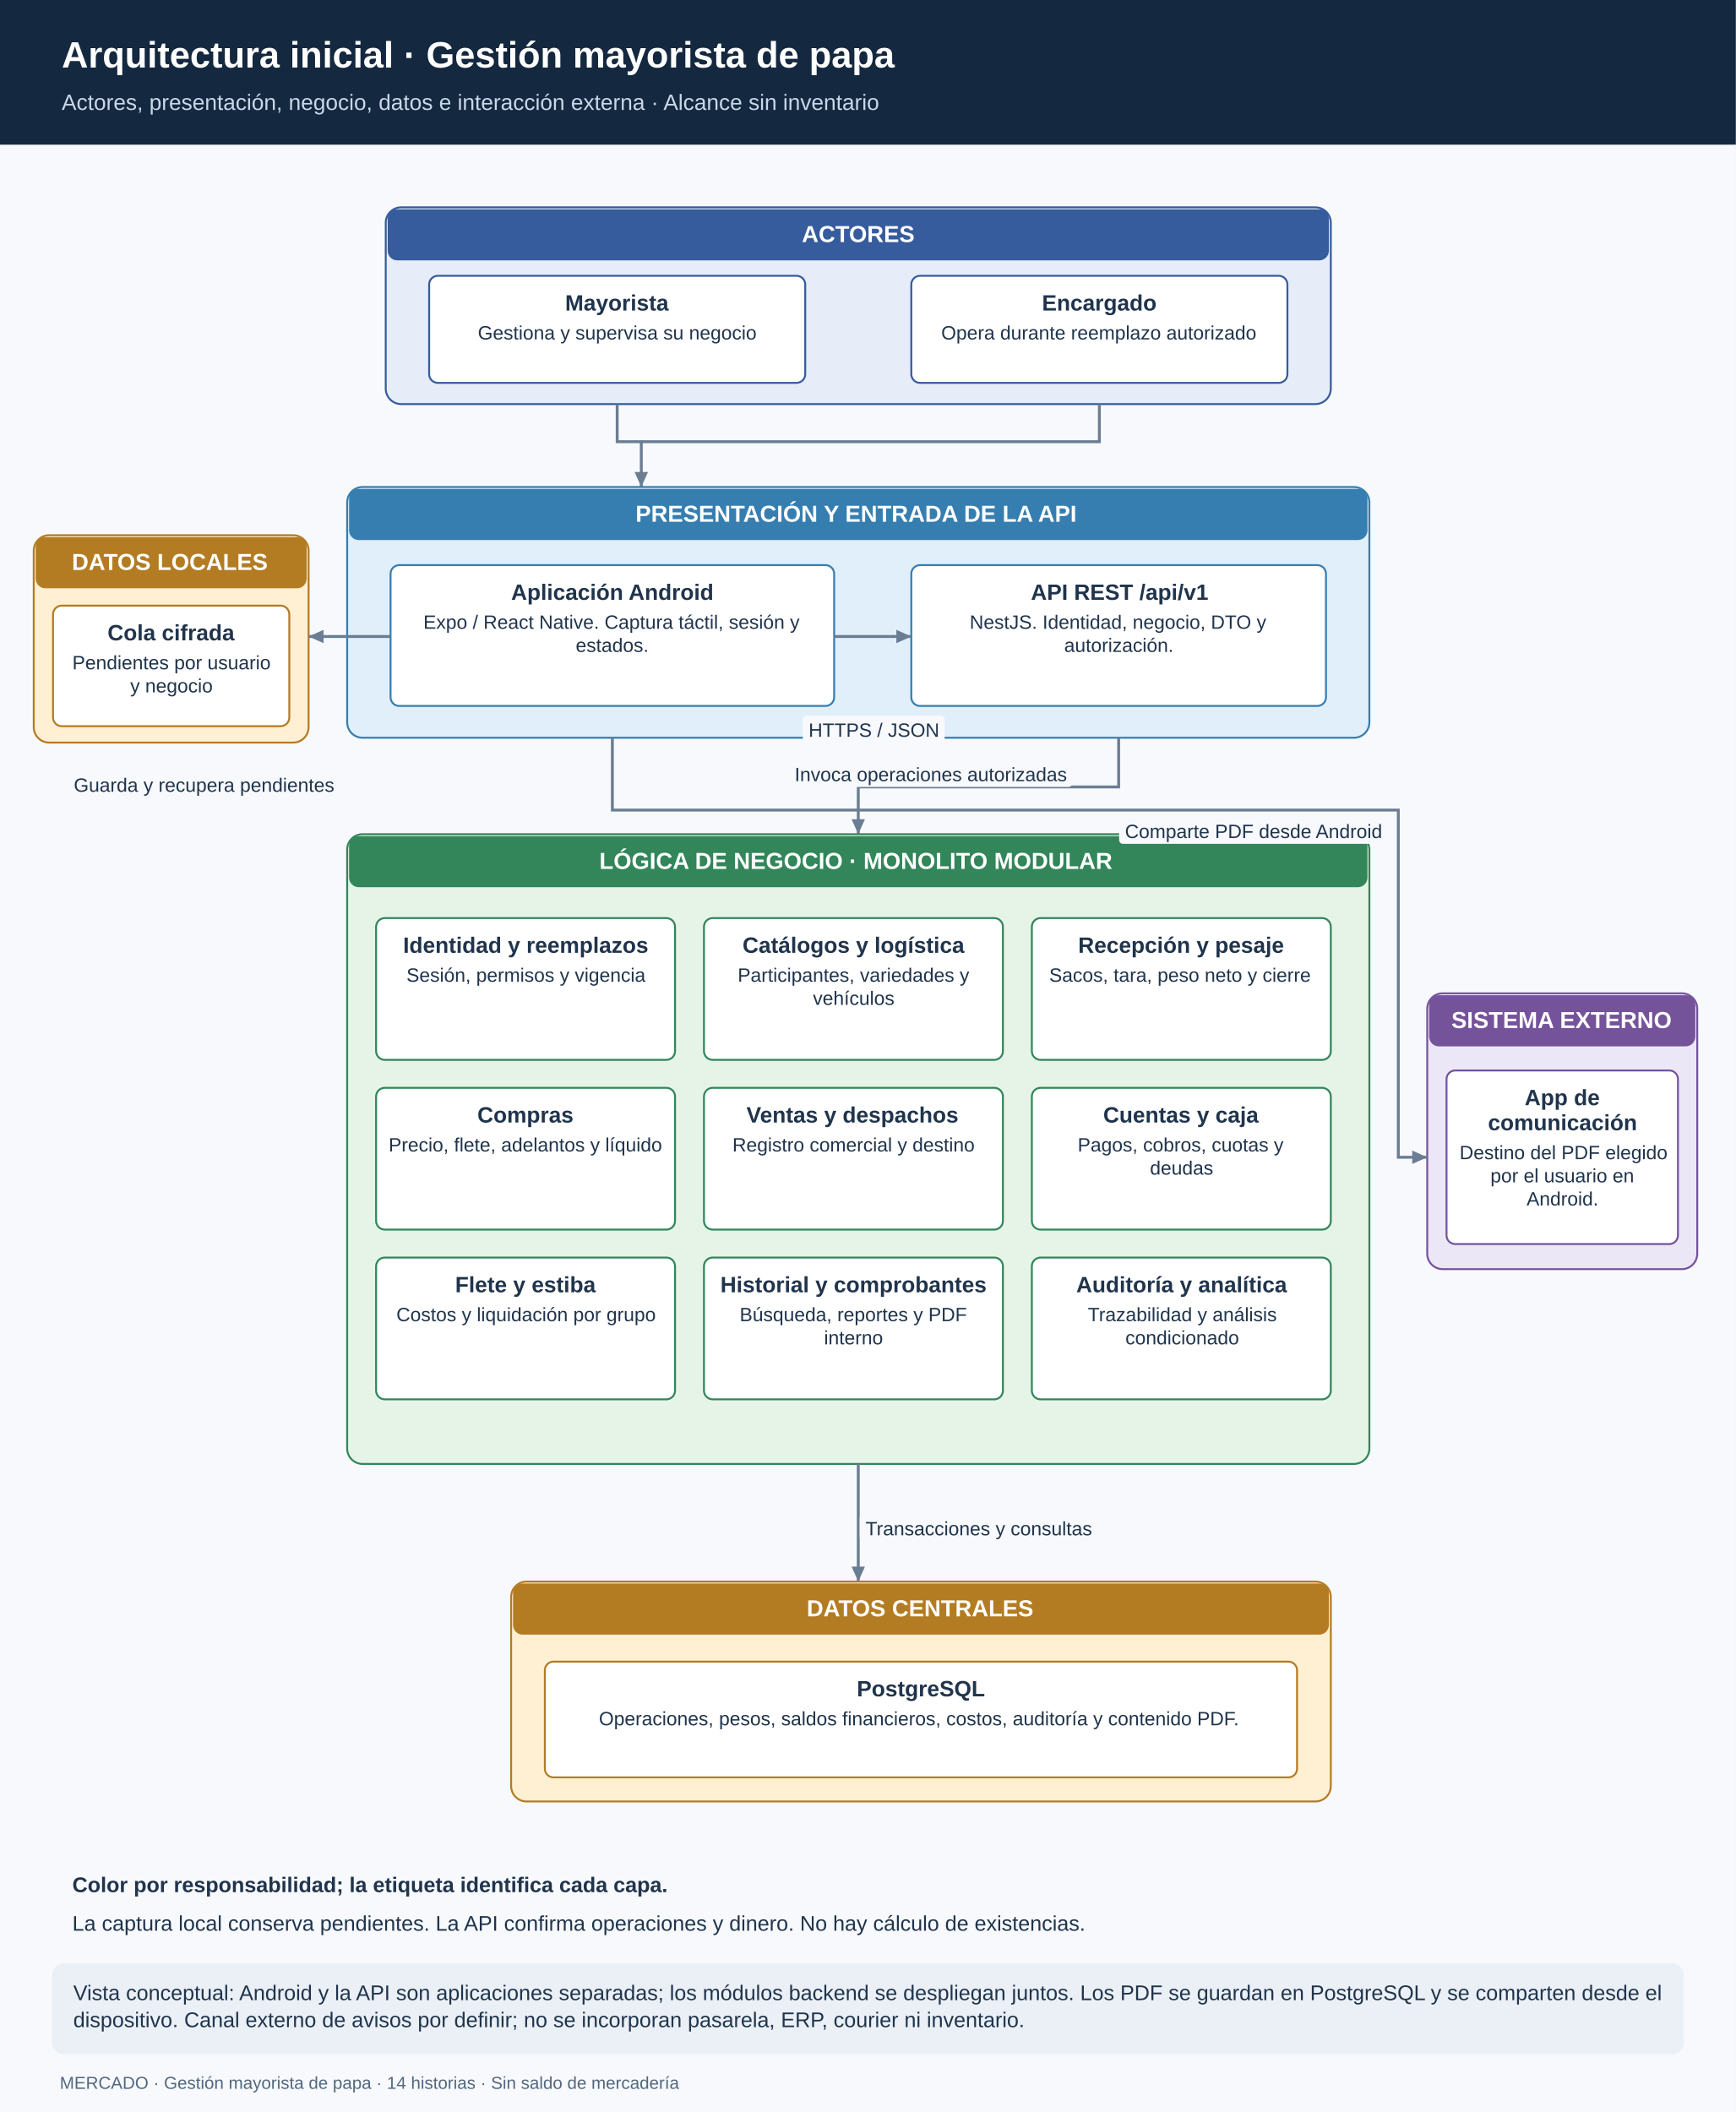
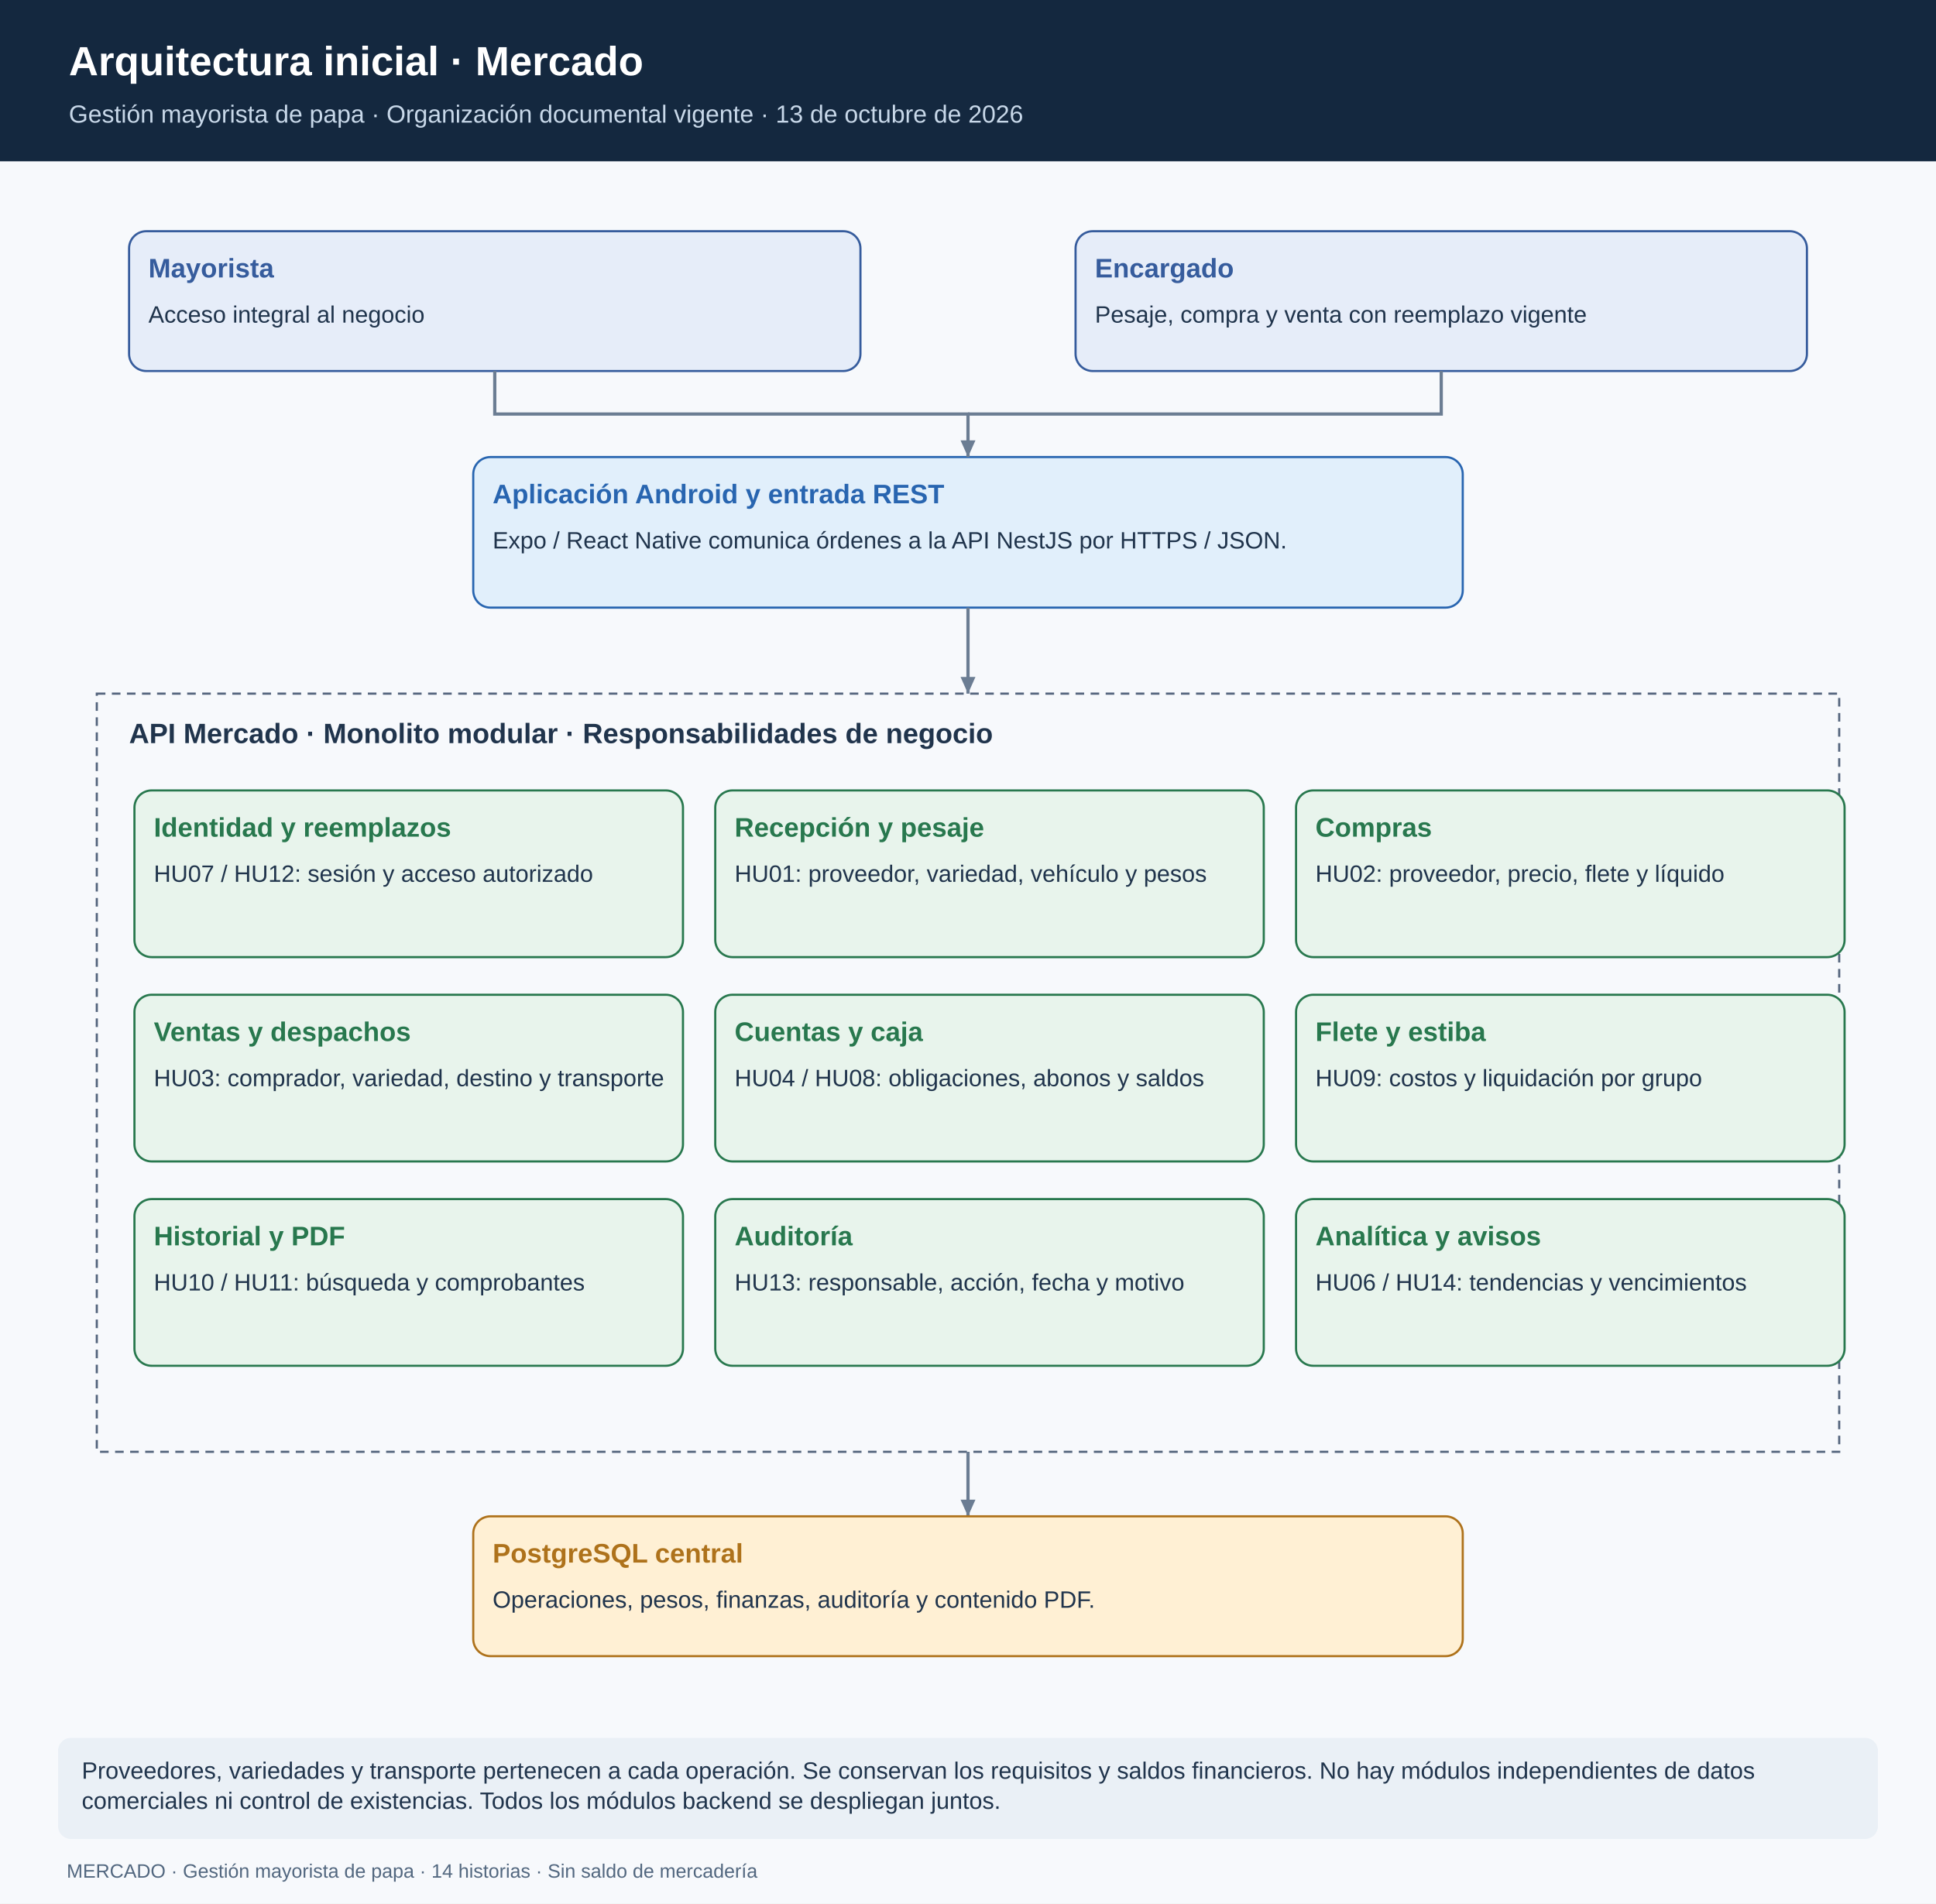
- <svg xmlns="http://www.w3.org/2000/svg" width="1800" height="2190" viewBox="0 0 1800 2190" role="img">
-   <rect width="1800" height="2190" fill="#f7f9fc" />
+ <svg xmlns="http://www.w3.org/2000/svg" width="1800" height="1770" viewBox="0 0 1800 1770" role="img">
+   <rect width="1800" height="1770" fill="#f7f9fc" />
  <rect x="0" y="0" width="1800" height="150" rx="0" fill="#14283f" stroke="none" stroke-width="2" />
-   <text x="64" y="70" font-family="Arial,sans-serif" font-size="38" font-weight="700" fill="white">Arquitectura inicial · Gestión mayorista de papa</text>
-   <text x="64" y="114" font-family="Arial,sans-serif" font-size="23" font-weight="400" fill="#c8d8e9">Actores, presentación, negocio, datos e interacción externa · Alcance sin inventario</text>
-   <rect x="400" y="215" width="980" height="204" rx="16" fill="#e6edf9" stroke="#365c9d" stroke-width="2" />
-   <rect x="402" y="217" width="976" height="53" rx="10" fill="#365c9d" stroke="none" stroke-width="2" />
-   <text x="831.5" y="251" font-family="Arial,sans-serif" font-size="24" font-weight="700" fill="white">ACTORES</text>
-   <rect x="445" y="286" width="390" height="111" rx="9" fill="white" stroke="#365c9d" stroke-width="2" />
-   <text x="586.0" y="322" font-family="Arial,sans-serif" font-size="23" font-weight="700" fill="#20344c">Mayorista</text>
-   <text x="495.5" y="352" font-family="Arial,sans-serif" font-size="20" font-weight="400" fill="#20344c">Gestiona y supervisa su negocio</text>
-   <rect x="945" y="286" width="390" height="111" rx="9" fill="white" stroke="#365c9d" stroke-width="2" />
-   <text x="1080.5" y="322" font-family="Arial,sans-serif" font-size="23" font-weight="700" fill="#20344c">Encargado</text>
-   <text x="976.0" y="352" font-family="Arial,sans-serif" font-size="20" font-weight="400" fill="#20344c">Opera durante reemplazo autorizado</text>
-   <polyline points="640,419 640,458 665,458 665,505" fill="none" stroke="#6b7d93" stroke-width="3" />
-   <polygon points="665,505 658.068,489.477 671.932,489.477" fill="#6b7d93" />
-   <polyline points="1140,419 1140,458 665,458" fill="none" stroke="#6b7d93" stroke-width="3" />
-   <rect x="360" y="505" width="1060" height="260" rx="16" fill="#e1effb" stroke="#367eb0" stroke-width="2" />
-   <rect x="362" y="507" width="1056" height="53" rx="10" fill="#367eb0" stroke="none" stroke-width="2" />
-   <text x="659.039" y="541" font-family="Arial,sans-serif" font-size="24" font-weight="700" fill="white">PRESENTACIÓN Y ENTRADA DE LA API</text>
-   <rect x="405" y="586" width="460" height="146" rx="9" fill="white" stroke="#367eb0" stroke-width="2" />
-   <text x="530.008" y="622" font-family="Arial,sans-serif" font-size="23" font-weight="700" fill="#20344c">Aplicación Android</text>
-   <text x="439.0" y="652" font-family="Arial,sans-serif" font-size="20" font-weight="400" fill="#20344c">Expo / React Native. Captura táctil, sesión y</text>
-   <text x="597.0" y="676" font-family="Arial,sans-serif" font-size="20" font-weight="400" fill="#20344c">estados.</text>
-   <rect x="945" y="586" width="430" height="146" rx="9" fill="white" stroke="#367eb0" stroke-width="2" />
-   <text x="1069.0" y="622" font-family="Arial,sans-serif" font-size="23" font-weight="700" fill="#20344c">API REST /api/v1</text>
-   <text x="1005.5" y="652" font-family="Arial,sans-serif" font-size="20" font-weight="400" fill="#20344c">NestJS. Identidad, negocio, DTO y</text>
-   <text x="1103.5" y="676" font-family="Arial,sans-serif" font-size="20" font-weight="400" fill="#20344c">autorización.</text>
-   <polyline points="865,660 945,660" fill="none" stroke="#6b7d93" stroke-width="3" />
-   <polygon points="945,660 929.477,666.932 929.477,653.068" fill="#6b7d93" />
-   <rect x="832.5" y="742" width="147.0" height="28" rx="4" fill="#f7f9fc" stroke="none" stroke-width="2" />
-   <text x="838.5" y="764" font-family="Arial,sans-serif" font-size="20" font-weight="400" fill="#20344c">HTTPS / JSON</text>
-   <rect x="35" y="555" width="285" height="215" rx="16" fill="#fff0d4" stroke="#b37c23" stroke-width="2" />
-   <rect x="37" y="557" width="281" height="53" rx="10" fill="#b37c23" stroke="none" stroke-width="2" />
-   <text x="74.516" y="591" font-family="Arial,sans-serif" font-size="24" font-weight="700" fill="white">DATOS LOCALES</text>
-   <rect x="55" y="628" width="245" height="125" rx="9" fill="white" stroke="#b37c23" stroke-width="2" />
-   <text x="111.5" y="664" font-family="Arial,sans-serif" font-size="23" font-weight="700" fill="#20344c">Cola cifrada</text>
-   <text x="75.0" y="694" font-family="Arial,sans-serif" font-size="20" font-weight="400" fill="#20344c">Pendientes por usuario</text>
-   <text x="135.0" y="718" font-family="Arial,sans-serif" font-size="20" font-weight="400" fill="#20344c">y negocio</text>
-   <polyline points="405,660 320,660" fill="none" stroke="#6b7d93" stroke-width="3" />
-   <polygon points="320,660 335.523,653.068 335.523,666.932" fill="#6b7d93" />
-   <rect x="70.5" y="799" width="283.0" height="28" rx="4" fill="#f7f9fc" stroke="none" stroke-width="2" />
-   <text x="76.5" y="821" font-family="Arial,sans-serif" font-size="20" font-weight="400" fill="#20344c">Guarda y recupera pendientes</text>
-   <polyline points="1160,765 1160,816 890,816 890,865" fill="none" stroke="#6b7d93" stroke-width="3" />
-   <polygon points="890,865 883.068,849.477 896.932,849.477" fill="#6b7d93" />
-   <rect x="818.0" y="788" width="294.0" height="28" rx="4" fill="#f7f9fc" stroke="none" stroke-width="2" />
-   <text x="824.0" y="810" font-family="Arial,sans-serif" font-size="20" font-weight="400" fill="#20344c">Invoca operaciones autorizadas</text>
-   <rect x="360" y="865" width="1060" height="653" rx="16" fill="#e6f4e8" stroke="#32865a" stroke-width="2" />
-   <rect x="362" y="867" width="1056" height="53" rx="10" fill="#32865a" stroke="none" stroke-width="2" />
-   <text x="621.508" y="901" font-family="Arial,sans-serif" font-size="24" font-weight="700" fill="white">LÓGICA DE NEGOCIO · MONOLITO MODULAR</text>
-   <rect x="390" y="952" width="310" height="147" rx="9" fill="white" stroke="#32865a" stroke-width="2" />
-   <text x="418.0" y="988" font-family="Arial,sans-serif" font-size="23" font-weight="700" fill="#20344c">Identidad y reemplazos</text>
-   <text x="421.5" y="1018" font-family="Arial,sans-serif" font-size="20" font-weight="400" fill="#20344c">Sesión, permisos y vigencia</text>
-   <rect x="730" y="952" width="310" height="147" rx="9" fill="white" stroke="#32865a" stroke-width="2" />
-   <text x="770.0" y="988" font-family="Arial,sans-serif" font-size="23" font-weight="700" fill="#20344c">Catálogos y logística</text>
-   <text x="765.0" y="1018" font-family="Arial,sans-serif" font-size="20" font-weight="400" fill="#20344c">Participantes, variedades y</text>
-   <text x="843.0" y="1042" font-family="Arial,sans-serif" font-size="20" font-weight="400" fill="#20344c">vehículos</text>
-   <rect x="1070" y="952" width="310" height="147" rx="9" fill="white" stroke="#32865a" stroke-width="2" />
-   <text x="1118.0" y="988" font-family="Arial,sans-serif" font-size="23" font-weight="700" fill="#20344c">Recepción y pesaje</text>
-   <text x="1088.0" y="1018" font-family="Arial,sans-serif" font-size="20" font-weight="400" fill="#20344c">Sacos, tara, peso neto y cierre</text>
-   <rect x="390" y="1128" width="310" height="147" rx="9" fill="white" stroke="#32865a" stroke-width="2" />
-   <text x="495.0" y="1164" font-family="Arial,sans-serif" font-size="23" font-weight="700" fill="#20344c">Compras</text>
-   <text x="403.0" y="1194" font-family="Arial,sans-serif" font-size="20" font-weight="400" fill="#20344c">Precio, flete, adelantos y líquido</text>
-   <rect x="730" y="1128" width="310" height="147" rx="9" fill="white" stroke="#32865a" stroke-width="2" />
-   <text x="774.008" y="1164" font-family="Arial,sans-serif" font-size="23" font-weight="700" fill="#20344c">Ventas y despachos</text>
-   <text x="759.5" y="1194" font-family="Arial,sans-serif" font-size="20" font-weight="400" fill="#20344c">Registro comercial y destino</text>
-   <rect x="1070" y="1128" width="310" height="147" rx="9" fill="white" stroke="#32865a" stroke-width="2" />
-   <text x="1144.0" y="1164" font-family="Arial,sans-serif" font-size="23" font-weight="700" fill="#20344c">Cuentas y caja</text>
-   <text x="1117.5" y="1194" font-family="Arial,sans-serif" font-size="20" font-weight="400" fill="#20344c">Pagos, cobros, cuotas y</text>
-   <text x="1192.5" y="1218" font-family="Arial,sans-serif" font-size="20" font-weight="400" fill="#20344c">deudas</text>
-   <rect x="390" y="1304" width="310" height="147" rx="9" fill="white" stroke="#32865a" stroke-width="2" />
-   <text x="472.0" y="1340" font-family="Arial,sans-serif" font-size="23" font-weight="700" fill="#20344c">Flete y estiba</text>
-   <text x="411.0" y="1370" font-family="Arial,sans-serif" font-size="20" font-weight="400" fill="#20344c">Costos y liquidación por grupo</text>
-   <rect x="730" y="1304" width="310" height="147" rx="9" fill="white" stroke="#32865a" stroke-width="2" />
-   <text x="747.0" y="1340" font-family="Arial,sans-serif" font-size="23" font-weight="700" fill="#20344c">Historial y comprobantes</text>
-   <text x="767.0" y="1370" font-family="Arial,sans-serif" font-size="20" font-weight="400" fill="#20344c">Búsqueda, reportes y PDF</text>
-   <text x="854.5" y="1394" font-family="Arial,sans-serif" font-size="20" font-weight="400" fill="#20344c">interno</text>
-   <rect x="1070" y="1304" width="310" height="147" rx="9" fill="white" stroke="#32865a" stroke-width="2" />
-   <text x="1116.0" y="1340" font-family="Arial,sans-serif" font-size="23" font-weight="700" fill="#20344c">Auditoría y analítica</text>
-   <text x="1128.008" y="1370" font-family="Arial,sans-serif" font-size="20" font-weight="400" fill="#20344c">Trazabilidad y análisis</text>
-   <text x="1167.0" y="1394" font-family="Arial,sans-serif" font-size="20" font-weight="400" fill="#20344c">condicionado</text>
-   <polyline points="890,1518 890,1640" fill="none" stroke="#6b7d93" stroke-width="3" />
-   <polygon points="890,1640 883.068,1624.477 896.932,1624.477" fill="#6b7d93" />
-   <rect x="891.508" y="1570" width="246.984" height="28" rx="4" fill="#f7f9fc" stroke="none" stroke-width="2" />
-   <text x="897.508" y="1592" font-family="Arial,sans-serif" font-size="20" font-weight="400" fill="#20344c">Transacciones y consultas</text>
-   <rect x="530" y="1640" width="850" height="228" rx="16" fill="#fff0d4" stroke="#b37c23" stroke-width="2" />
-   <rect x="532" y="1642" width="846" height="53" rx="10" fill="#b37c23" stroke="none" stroke-width="2" />
-   <text x="836.516" y="1676" font-family="Arial,sans-serif" font-size="24" font-weight="700" fill="white">DATOS CENTRALES</text>
-   <rect x="565" y="1723" width="780" height="120" rx="9" fill="white" stroke="#b37c23" stroke-width="2" />
-   <text x="888.5" y="1759" font-family="Arial,sans-serif" font-size="23" font-weight="700" fill="#20344c">PostgreSQL</text>
-   <text x="621.016" y="1789" font-family="Arial,sans-serif" font-size="20" font-weight="400" fill="#20344c">Operaciones, pesos, saldos financieros, costos, auditoría y contenido PDF.</text>
-   <rect x="1480" y="1030" width="280" height="286" rx="16" fill="#ece7f6" stroke="#75539b" stroke-width="2" />
-   <rect x="1482" y="1032" width="276" height="53" rx="10" fill="#75539b" stroke="none" stroke-width="2" />
-   <text x="1505.008" y="1066" font-family="Arial,sans-serif" font-size="24" font-weight="700" fill="white">SISTEMA EXTERNO</text>
-   <rect x="1500" y="1110" width="240" height="180" rx="9" fill="white" stroke="#75539b" stroke-width="2" />
-   <text x="1581.0" y="1146" font-family="Arial,sans-serif" font-size="23" font-weight="700" fill="#20344c">App de</text>
-   <text x="1543.0" y="1172" font-family="Arial,sans-serif" font-size="23" font-weight="700" fill="#20344c">comunicación</text>
-   <text x="1513.5" y="1202" font-family="Arial,sans-serif" font-size="20" font-weight="400" fill="#20344c">Destino del PDF elegido</text>
-   <text x="1545.5" y="1226" font-family="Arial,sans-serif" font-size="20" font-weight="400" fill="#20344c">por el usuario en</text>
-   <text x="1583.0" y="1250" font-family="Arial,sans-serif" font-size="20" font-weight="400" fill="#20344c">Android.</text>
-   <polyline points="635,765 635,840 1450,840 1450,1200 1480,1200" fill="none" stroke="#6b7d93" stroke-width="3" />
-   <polygon points="1480,1200 1464.477,1206.932 1464.477,1193.068" fill="#6b7d93" />
-   <rect x="1160.508" y="847" width="278.984" height="28" rx="4" fill="#f7f9fc" stroke="none" stroke-width="2" />
-   <text x="1166.508" y="869" font-family="Arial,sans-serif" font-size="20" font-weight="400" fill="#20344c">Comparte PDF desde Android</text>
-   <text x="75" y="1962" font-family="Arial,sans-serif" font-size="22" font-weight="700" fill="#20344c">Color por responsabilidad; la etiqueta identifica cada capa.</text>
-   <text x="75" y="2002" font-family="Arial,sans-serif" font-size="22" font-weight="400" fill="#20344c">La captura local conserva pendientes. La API confirma operaciones y dinero. No hay cálculo de existencias.</text>
-   <rect x="54" y="2036" width="1692" height="94" rx="12" fill="#eaf0f6" stroke="none" stroke-width="2" />
-   <text x="76" y="2074" font-family="Arial,sans-serif" font-size="22" font-weight="400" fill="#20344c">Vista conceptual: Android y la API son aplicaciones separadas; los módulos backend se despliegan juntos. Los PDF se guardan en PostgreSQL y se comparten desde el</text>
-   <text x="76" y="2102" font-family="Arial,sans-serif" font-size="22" font-weight="400" fill="#20344c">dispositivo. Canal externo de avisos por definir; no se incorporan pasarela, ERP, courier ni inventario.</text>
-   <text x="62" y="2166" font-family="Arial,sans-serif" font-size="18" font-weight="400" fill="#52677f">MERCADO  ·  Gestión mayorista de papa  ·  14 historias  ·  Sin saldo de mercadería</text>
+   <text x="64" y="70" font-family="Arial,sans-serif" font-size="38" font-weight="700" fill="white">Arquitectura inicial · Mercado</text>
+   <text x="64" y="114" font-family="Arial,sans-serif" font-size="23" font-weight="400" fill="#c8d8e9">Gestión mayorista de papa · Organización documental vigente · 13 de octubre de 2026</text>
+   <rect x="120" y="215" width="680" height="130" rx="16" fill="#e6edf9" stroke="#365c9d" stroke-width="2" />
+   <text x="138" y="258" font-family="Arial,sans-serif" font-size="25" font-weight="700" fill="#365c9d">Mayorista</text>
+   <text x="138" y="300" font-family="Arial,sans-serif" font-size="22" font-weight="400" fill="#20344c">Acceso integral al negocio</text>
+   <rect x="1000" y="215" width="680" height="130" rx="16" fill="#e6edf9" stroke="#365c9d" stroke-width="2" />
+   <text x="1018" y="258" font-family="Arial,sans-serif" font-size="25" font-weight="700" fill="#365c9d">Encargado</text>
+   <text x="1018" y="300" font-family="Arial,sans-serif" font-size="22" font-weight="400" fill="#20344c">Pesaje, compra y venta con reemplazo vigente</text>
+   <rect x="440" y="425" width="920" height="140" rx="16" fill="#e1effb" stroke="#2865b0" stroke-width="2" />
+   <text x="458" y="468" font-family="Arial,sans-serif" font-size="25" font-weight="700" fill="#2865b0">Aplicación Android y entrada REST</text>
+   <text x="458" y="510" font-family="Arial,sans-serif" font-size="22" font-weight="400" fill="#20344c">Expo / React Native comunica órdenes a la API NestJS por HTTPS / JSON.</text>
+   <polyline points="460,345 460,385 900,385 900,425" fill="none" stroke="#6b7d93" stroke-width="3" />
+   <polygon points="900,425 893.068,409.477 906.932,409.477" fill="#6b7d93" />
+   <polyline points="1340,345 1340,385 900,385" fill="none" stroke="#6b7d93" stroke-width="3" />
+   <rect x="90" y="645" width="1620" height="705" rx="0" fill="none" stroke="#53647c" stroke-width="2" stroke-dasharray="8 6" />
+   <text x="120" y="691" font-family="Arial,sans-serif" font-size="26" font-weight="700" fill="#20344c">API Mercado · Monolito modular · Responsabilidades de negocio</text>
+   <polyline points="900,565 900,645" fill="none" stroke="#6b7d93" stroke-width="3" />
+   <polygon points="900,645 893.068,629.477 906.932,629.477" fill="#6b7d93" />
+   <rect x="125" y="735" width="510" height="155" rx="16" fill="#e8f4ec" stroke="#28784e" stroke-width="2" />
+   <text x="143" y="778" font-family="Arial,sans-serif" font-size="25" font-weight="700" fill="#28784e">Identidad y reemplazos</text>
+   <text x="143" y="820" font-family="Arial,sans-serif" font-size="22" font-weight="400" fill="#20344c">HU07 / HU12: sesión y acceso autorizado</text>
+   <rect x="665" y="735" width="510" height="155" rx="16" fill="#e8f4ec" stroke="#28784e" stroke-width="2" />
+   <text x="683" y="778" font-family="Arial,sans-serif" font-size="25" font-weight="700" fill="#28784e">Recepción y pesaje</text>
+   <text x="683" y="820" font-family="Arial,sans-serif" font-size="22" font-weight="400" fill="#20344c">HU01: proveedor, variedad, vehículo y pesos</text>
+   <rect x="1205" y="735" width="510" height="155" rx="16" fill="#e8f4ec" stroke="#28784e" stroke-width="2" />
+   <text x="1223" y="778" font-family="Arial,sans-serif" font-size="25" font-weight="700" fill="#28784e">Compras</text>
+   <text x="1223" y="820" font-family="Arial,sans-serif" font-size="22" font-weight="400" fill="#20344c">HU02: proveedor, precio, flete y líquido</text>
+   <rect x="125" y="925" width="510" height="155" rx="16" fill="#e8f4ec" stroke="#28784e" stroke-width="2" />
+   <text x="143" y="968" font-family="Arial,sans-serif" font-size="25" font-weight="700" fill="#28784e">Ventas y despachos</text>
+   <text x="143" y="1010" font-family="Arial,sans-serif" font-size="22" font-weight="400" fill="#20344c">HU03: comprador, variedad, destino y transporte</text>
+   <rect x="665" y="925" width="510" height="155" rx="16" fill="#e8f4ec" stroke="#28784e" stroke-width="2" />
+   <text x="683" y="968" font-family="Arial,sans-serif" font-size="25" font-weight="700" fill="#28784e">Cuentas y caja</text>
+   <text x="683" y="1010" font-family="Arial,sans-serif" font-size="22" font-weight="400" fill="#20344c">HU04 / HU08: obligaciones, abonos y saldos</text>
+   <rect x="1205" y="925" width="510" height="155" rx="16" fill="#e8f4ec" stroke="#28784e" stroke-width="2" />
+   <text x="1223" y="968" font-family="Arial,sans-serif" font-size="25" font-weight="700" fill="#28784e">Flete y estiba</text>
+   <text x="1223" y="1010" font-family="Arial,sans-serif" font-size="22" font-weight="400" fill="#20344c">HU09: costos y liquidación por grupo</text>
+   <rect x="125" y="1115" width="510" height="155" rx="16" fill="#e8f4ec" stroke="#28784e" stroke-width="2" />
+   <text x="143" y="1158" font-family="Arial,sans-serif" font-size="25" font-weight="700" fill="#28784e">Historial y PDF</text>
+   <text x="143" y="1200" font-family="Arial,sans-serif" font-size="22" font-weight="400" fill="#20344c">HU10 / HU11: búsqueda y comprobantes</text>
+   <rect x="665" y="1115" width="510" height="155" rx="16" fill="#e8f4ec" stroke="#28784e" stroke-width="2" />
+   <text x="683" y="1158" font-family="Arial,sans-serif" font-size="25" font-weight="700" fill="#28784e">Auditoría</text>
+   <text x="683" y="1200" font-family="Arial,sans-serif" font-size="22" font-weight="400" fill="#20344c">HU13: responsable, acción, fecha y motivo</text>
+   <rect x="1205" y="1115" width="510" height="155" rx="16" fill="#e8f4ec" stroke="#28784e" stroke-width="2" />
+   <text x="1223" y="1158" font-family="Arial,sans-serif" font-size="25" font-weight="700" fill="#28784e">Analítica y avisos</text>
+   <text x="1223" y="1200" font-family="Arial,sans-serif" font-size="22" font-weight="400" fill="#20344c">HU06 / HU14: tendencias y vencimientos</text>
+   <polyline points="900,1350 900,1410" fill="none" stroke="#6b7d93" stroke-width="3" />
+   <polygon points="900,1410 893.068,1394.477 906.932,1394.477" fill="#6b7d93" />
+   <rect x="440" y="1410" width="920" height="130" rx="16" fill="#fff0d4" stroke="#ae721b" stroke-width="2" />
+   <text x="458" y="1453" font-family="Arial,sans-serif" font-size="25" font-weight="700" fill="#ae721b">PostgreSQL central</text>
+   <text x="458" y="1495" font-family="Arial,sans-serif" font-size="22" font-weight="400" fill="#20344c">Operaciones, pesos, finanzas, auditoría y contenido PDF.</text>
+   <rect x="54" y="1616" width="1692" height="94" rx="12" fill="#eaf0f6" stroke="none" stroke-width="2" />
+   <text x="76" y="1654" font-family="Arial,sans-serif" font-size="22" font-weight="400" fill="#20344c">Proveedores, variedades y transporte pertenecen a cada operación. Se conservan los requisitos y saldos financieros. No hay módulos independientes de datos</text>
+   <text x="76" y="1682" font-family="Arial,sans-serif" font-size="22" font-weight="400" fill="#20344c">comerciales ni control de existencias. Todos los módulos backend se despliegan juntos.</text>
+   <text x="62" y="1746" font-family="Arial,sans-serif" font-size="18" font-weight="400" fill="#52677f">MERCADO  ·  Gestión mayorista de papa  ·  14 historias  ·  Sin saldo de mercadería</text>
</svg>
